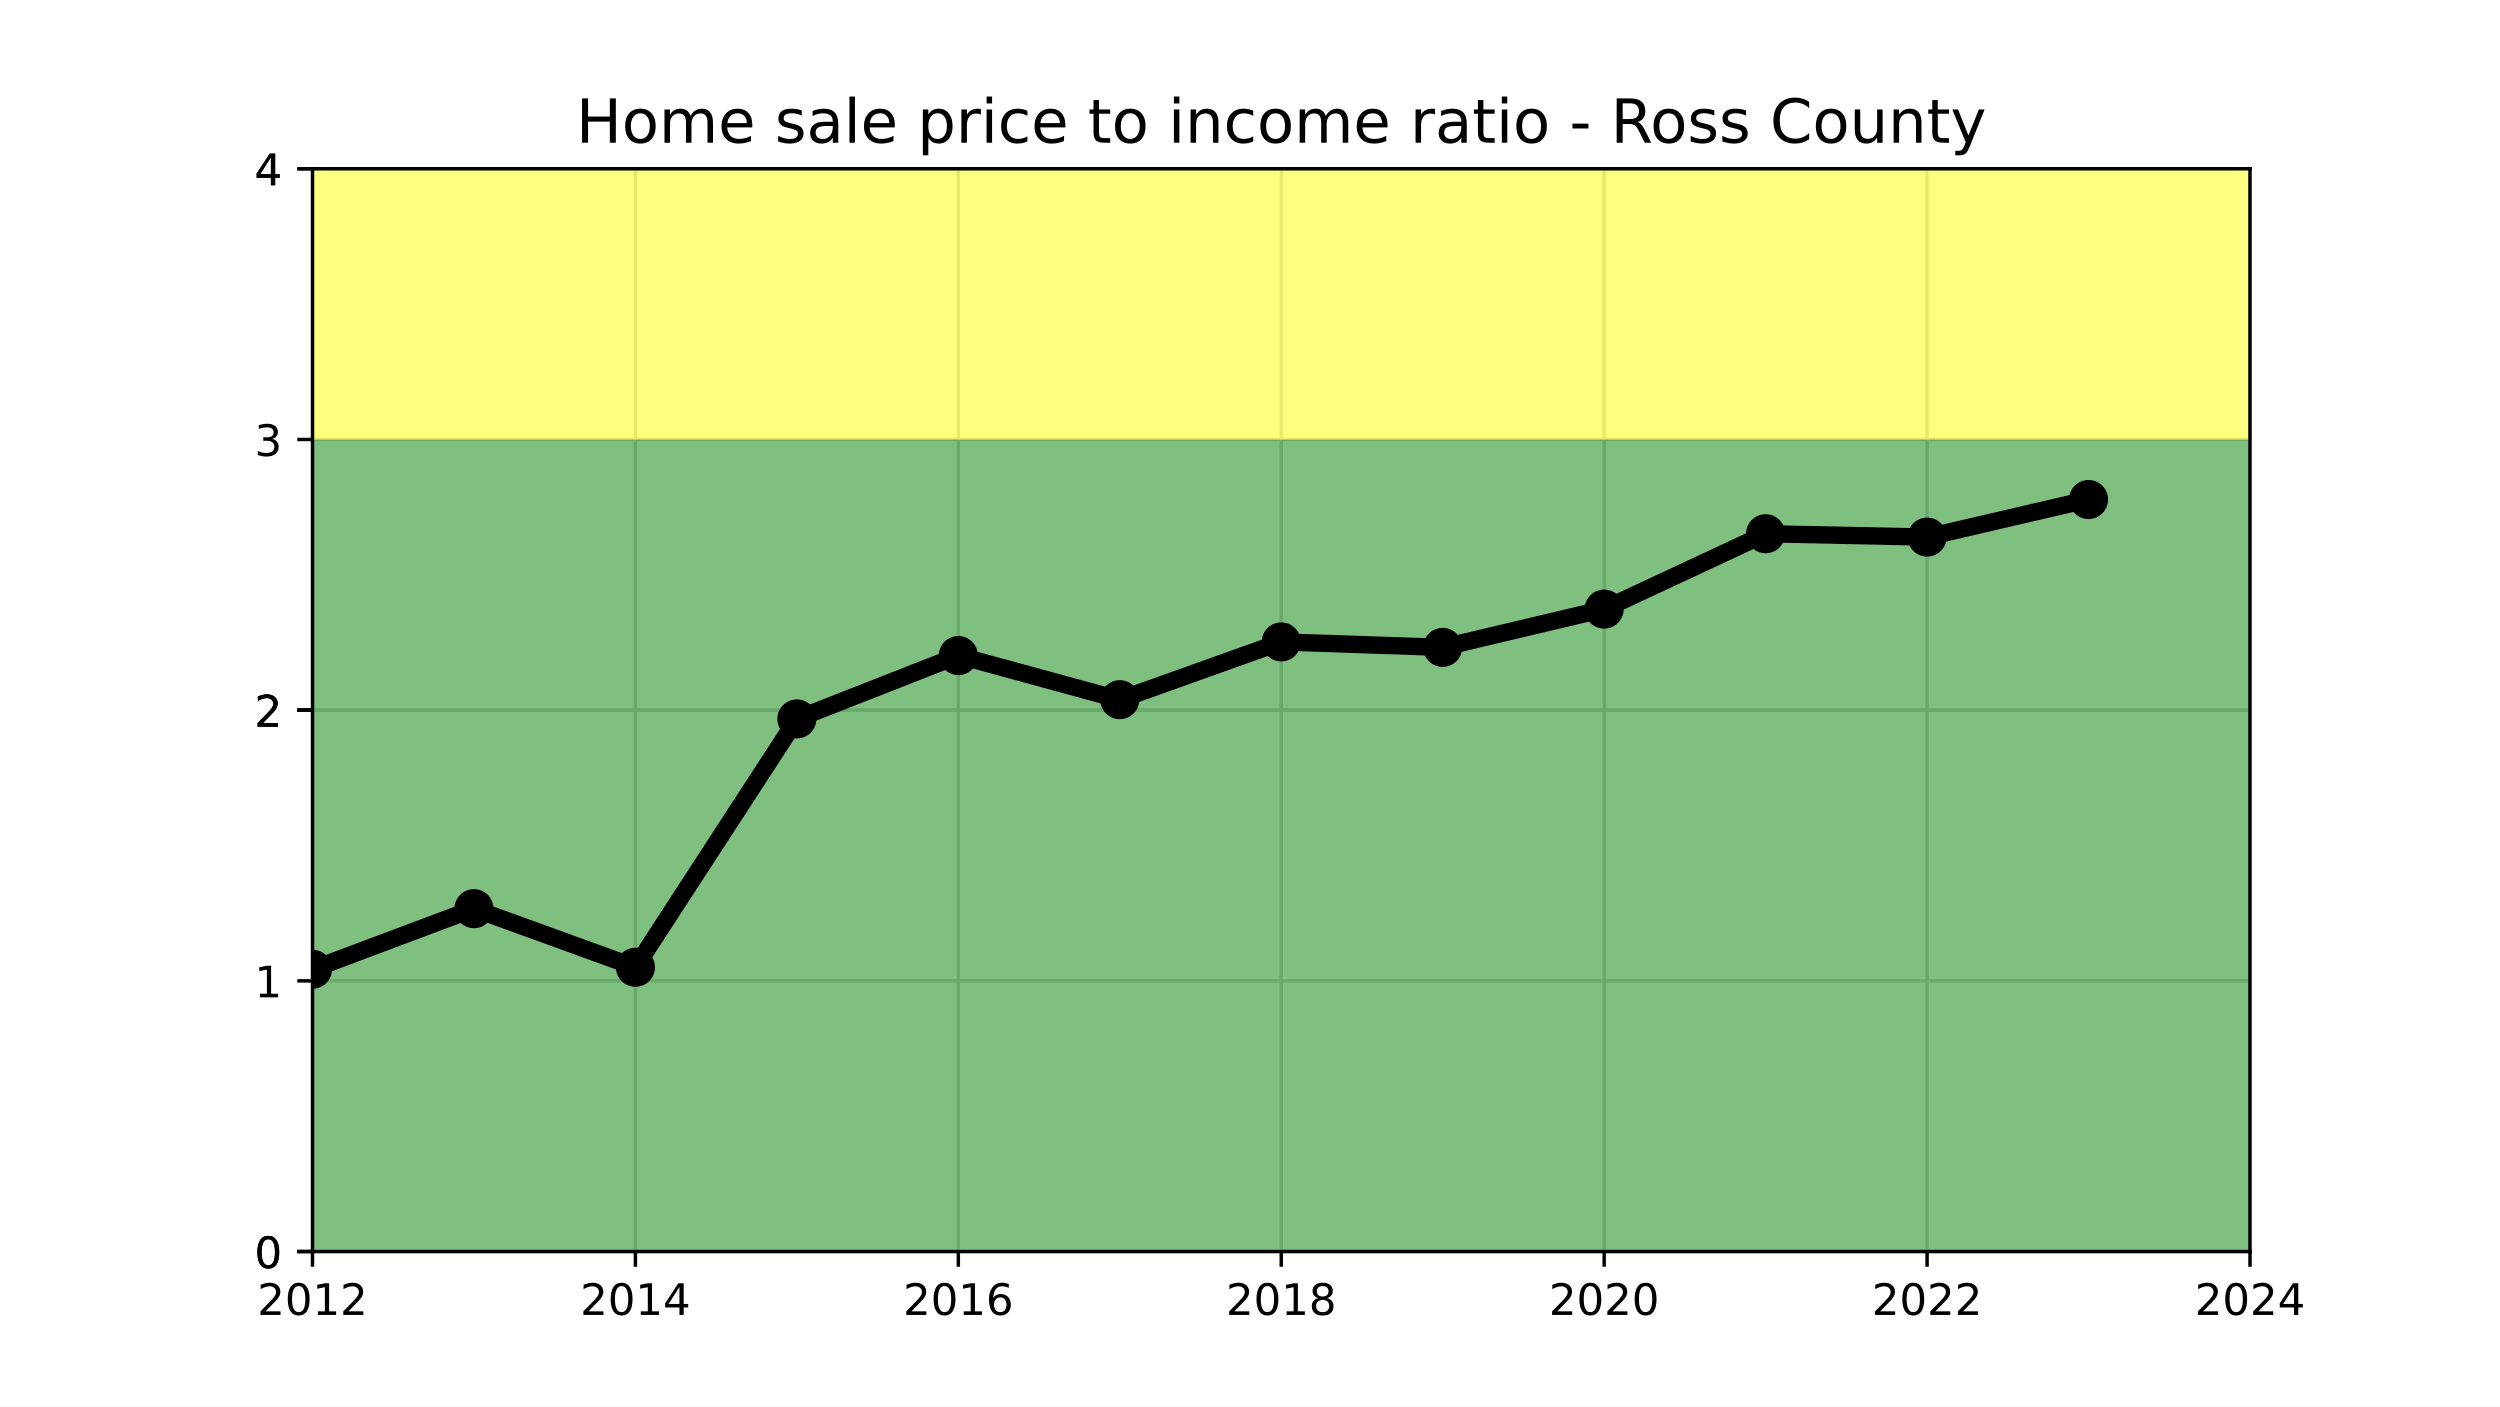
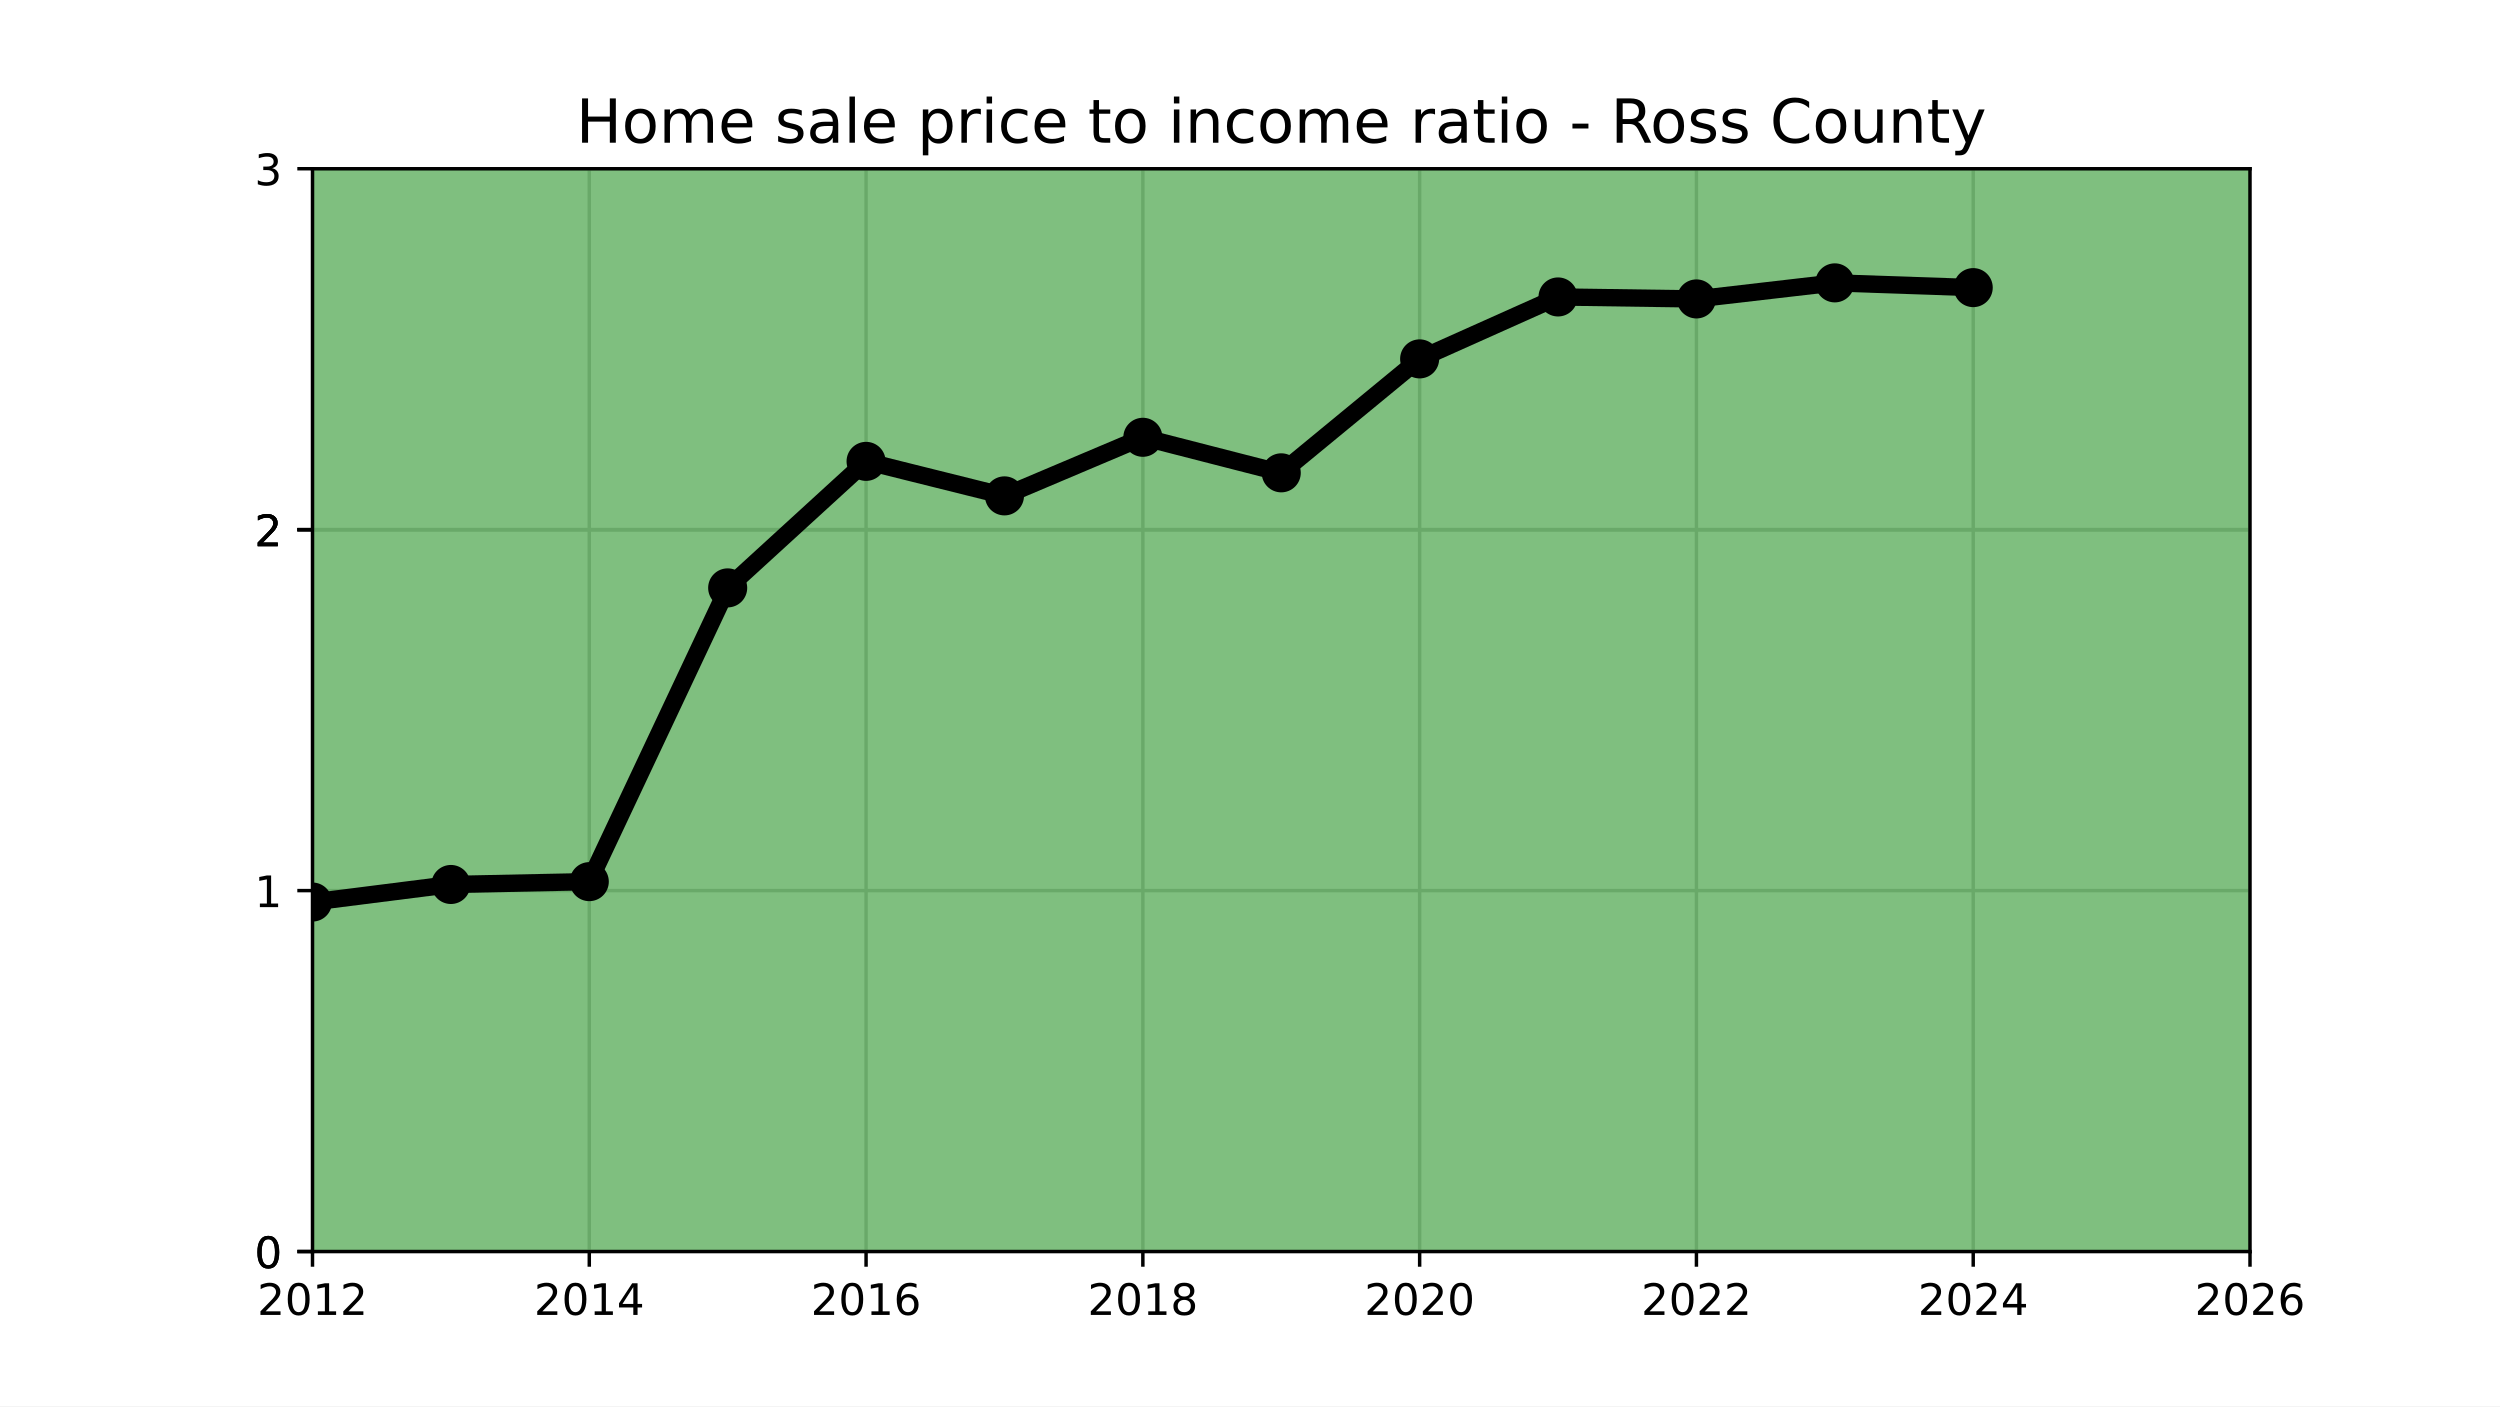
<svg xmlns="http://www.w3.org/2000/svg" xmlns:xlink="http://www.w3.org/1999/xlink" width="576pt" height="324pt" viewBox="0 0 576 324" version="1.1">
  <defs>
    <style type="text/css">*{stroke-linejoin: round; stroke-linecap: butt}</style>
  </defs>
  <g id="figure_1">
    <g id="patch_1">
      <path d="M 0 324  L 576 324  L 576 0  L 0 0  z " style="fill: #ffffff" />
    </g>
    <g id="axes_1">
      <g id="patch_2">
        <path d="M 72 288.36  L 518.4 288.36  L 518.4 38.88  L 72 38.88  z " style="fill: #ffffff" />
      </g>
      <g id="matplotlib.axis_1">
        <g id="xtick_1">
          <g id="line2d_1">
-             <path d="M 72 288.36  L 72 38.88  " clip-path="url(#pddca510795)" style="fill: none; stroke: #d3d3d3; stroke-width: 0.8; stroke-linecap: square" />
+             <path d="M 72 288.36  L 72 38.88  " clip-path="url(#pc114133c97)" style="fill: none; stroke: #d3d3d3; stroke-width: 0.8; stroke-linecap: square" />
          </g>
          <g id="line2d_2">
            <defs>
-               <path id="md5191b899a" d="M 0 0  L 0 3.5  " style="stroke: #000000; stroke-width: 0.8" />
+               <path id="ma638c84126" d="M 0 0  L 0 3.5  " style="stroke: #000000; stroke-width: 0.8" />
            </defs>
            <g>
-               <use xlink:href="#md5191b899a" x="72" y="288.36" style="stroke: #000000; stroke-width: 0.8" />
+               <use xlink:href="#ma638c84126" x="72" y="288.36" style="stroke: #000000; stroke-width: 0.8" />
            </g>
          </g>
          <g id="text_1">
            <g transform="translate(59.275 302.9584) scale(0.1 -0.1)">
              <defs>
                <path id="DejaVuSans-32" d="M 1228 531  L 3431 531  L 3431 0  L 469 0  L 469 531  Q 828 903 1448 1529  Q 2069 2156 2228 2338  Q 2531 2678 2651 2914  Q 2772 3150 2772 3378  Q 2772 3750 2511 3984  Q 2250 4219 1831 4219  Q 1534 4219 1204 4116  Q 875 4013 500 3803  L 500 4441  Q 881 4594 1212 4672  Q 1544 4750 1819 4750  Q 2544 4750 2975 4387  Q 3406 4025 3406 3419  Q 3406 3131 3298 2873  Q 3191 2616 2906 2266  Q 2828 2175 2409 1742  Q 1991 1309 1228 531  z " transform="scale(0.015625)" />
                <path id="DejaVuSans-30" d="M 2034 4250  Q 1547 4250 1301 3770  Q 1056 3291 1056 2328  Q 1056 1369 1301 889  Q 1547 409 2034 409  Q 2525 409 2770 889  Q 3016 1369 3016 2328  Q 3016 3291 2770 3770  Q 2525 4250 2034 4250  z M 2034 4750  Q 2819 4750 3233 4129  Q 3647 3509 3647 2328  Q 3647 1150 3233 529  Q 2819 -91 2034 -91  Q 1250 -91 836 529  Q 422 1150 422 2328  Q 422 3509 836 4129  Q 1250 4750 2034 4750  z " transform="scale(0.015625)" />
                <path id="DejaVuSans-31" d="M 794 531  L 1825 531  L 1825 4091  L 703 3866  L 703 4441  L 1819 4666  L 2450 4666  L 2450 531  L 3481 531  L 3481 0  L 794 0  L 794 531  z " transform="scale(0.015625)" />
              </defs>
              <use xlink:href="#DejaVuSans-32" />
-               <use xlink:href="#DejaVuSans-30" x="63.623" />
-               <use xlink:href="#DejaVuSans-31" x="127.246" />
-               <use xlink:href="#DejaVuSans-32" x="190.869" />
+               <use xlink:href="#DejaVuSans-30" transform="translate(63.62305 0)" />
+               <use xlink:href="#DejaVuSans-31" transform="translate(127.2461 0)" />
+               <use xlink:href="#DejaVuSans-32" transform="translate(190.8691 0)" />
            </g>
          </g>
        </g>
        <g id="xtick_2">
          <g id="line2d_3">
-             <path d="M 146.4 288.36  L 146.4 38.88  " clip-path="url(#pddca510795)" style="fill: none; stroke: #d3d3d3; stroke-width: 0.8; stroke-linecap: square" />
+             <path d="M 135.771 288.36  L 135.771 38.88  " clip-path="url(#pc114133c97)" style="fill: none; stroke: #d3d3d3; stroke-width: 0.8; stroke-linecap: square" />
          </g>
          <g id="line2d_4">
            <g>
-               <use xlink:href="#md5191b899a" x="146.4" y="288.36" style="stroke: #000000; stroke-width: 0.8" />
+               <use xlink:href="#ma638c84126" x="135.771" y="288.36" style="stroke: #000000; stroke-width: 0.8" />
            </g>
          </g>
          <g id="text_2">
-             <g transform="translate(133.675 302.9584) scale(0.1 -0.1)">
+             <g transform="translate(123.0464 302.9584) scale(0.1 -0.1)">
              <defs>
                <path id="DejaVuSans-34" d="M 2419 4116  L 825 1625  L 2419 1625  L 2419 4116  z M 2253 4666  L 3047 4666  L 3047 1625  L 3713 1625  L 3713 1100  L 3047 1100  L 3047 0  L 2419 0  L 2419 1100  L 313 1100  L 313 1709  L 2253 4666  z " transform="scale(0.015625)" />
              </defs>
              <use xlink:href="#DejaVuSans-32" />
-               <use xlink:href="#DejaVuSans-30" x="63.623" />
-               <use xlink:href="#DejaVuSans-31" x="127.246" />
-               <use xlink:href="#DejaVuSans-34" x="190.869" />
+               <use xlink:href="#DejaVuSans-30" transform="translate(63.62305 0)" />
+               <use xlink:href="#DejaVuSans-31" transform="translate(127.2461 0)" />
+               <use xlink:href="#DejaVuSans-34" transform="translate(190.8691 0)" />
            </g>
          </g>
        </g>
        <g id="xtick_3">
          <g id="line2d_5">
-             <path d="M 220.8 288.36  L 220.8 38.88  " clip-path="url(#pddca510795)" style="fill: none; stroke: #d3d3d3; stroke-width: 0.8; stroke-linecap: square" />
+             <path d="M 199.543 288.36  L 199.543 38.88  " clip-path="url(#pc114133c97)" style="fill: none; stroke: #d3d3d3; stroke-width: 0.8; stroke-linecap: square" />
          </g>
          <g id="line2d_6">
            <g>
-               <use xlink:href="#md5191b899a" x="220.8" y="288.36" style="stroke: #000000; stroke-width: 0.8" />
+               <use xlink:href="#ma638c84126" x="199.543" y="288.36" style="stroke: #000000; stroke-width: 0.8" />
            </g>
          </g>
          <g id="text_3">
-             <g transform="translate(208.075 302.9584) scale(0.1 -0.1)">
+             <g transform="translate(186.8179 302.9584) scale(0.1 -0.1)">
              <defs>
                <path id="DejaVuSans-36" d="M 2113 2584  Q 1688 2584 1439 2293  Q 1191 2003 1191 1497  Q 1191 994 1439 701  Q 1688 409 2113 409  Q 2538 409 2786 701  Q 3034 994 3034 1497  Q 3034 2003 2786 2293  Q 2538 2584 2113 2584  z M 3366 4563  L 3366 3988  Q 3128 4100 2886 4159  Q 2644 4219 2406 4219  Q 1781 4219 1451 3797  Q 1122 3375 1075 2522  Q 1259 2794 1537 2939  Q 1816 3084 2150 3084  Q 2853 3084 3261 2657  Q 3669 2231 3669 1497  Q 3669 778 3244 343  Q 2819 -91 2113 -91  Q 1303 -91 875 529  Q 447 1150 447 2328  Q 447 3434 972 4092  Q 1497 4750 2381 4750  Q 2619 4750 2861 4703  Q 3103 4656 3366 4563  z " transform="scale(0.015625)" />
              </defs>
              <use xlink:href="#DejaVuSans-32" />
-               <use xlink:href="#DejaVuSans-30" x="63.623" />
-               <use xlink:href="#DejaVuSans-31" x="127.246" />
-               <use xlink:href="#DejaVuSans-36" x="190.869" />
+               <use xlink:href="#DejaVuSans-30" transform="translate(63.62305 0)" />
+               <use xlink:href="#DejaVuSans-31" transform="translate(127.2461 0)" />
+               <use xlink:href="#DejaVuSans-36" transform="translate(190.8691 0)" />
            </g>
          </g>
        </g>
        <g id="xtick_4">
          <g id="line2d_7">
-             <path d="M 295.2 288.36  L 295.2 38.88  " clip-path="url(#pddca510795)" style="fill: none; stroke: #d3d3d3; stroke-width: 0.8; stroke-linecap: square" />
+             <path d="M 263.314 288.36  L 263.314 38.88  " clip-path="url(#pc114133c97)" style="fill: none; stroke: #d3d3d3; stroke-width: 0.8; stroke-linecap: square" />
          </g>
          <g id="line2d_8">
            <g>
-               <use xlink:href="#md5191b899a" x="295.2" y="288.36" style="stroke: #000000; stroke-width: 0.8" />
+               <use xlink:href="#ma638c84126" x="263.314" y="288.36" style="stroke: #000000; stroke-width: 0.8" />
            </g>
          </g>
          <g id="text_4">
-             <g transform="translate(282.475 302.9584) scale(0.1 -0.1)">
+             <g transform="translate(250.5893 302.9584) scale(0.1 -0.1)">
              <defs>
                <path id="DejaVuSans-38" d="M 2034 2216  Q 1584 2216 1326 1975  Q 1069 1734 1069 1313  Q 1069 891 1326 650  Q 1584 409 2034 409  Q 2484 409 2743 651  Q 3003 894 3003 1313  Q 3003 1734 2745 1975  Q 2488 2216 2034 2216  z M 1403 2484  Q 997 2584 770 2862  Q 544 3141 544 3541  Q 544 4100 942 4425  Q 1341 4750 2034 4750  Q 2731 4750 3128 4425  Q 3525 4100 3525 3541  Q 3525 3141 3298 2862  Q 3072 2584 2669 2484  Q 3125 2378 3379 2068  Q 3634 1759 3634 1313  Q 3634 634 3220 271  Q 2806 -91 2034 -91  Q 1263 -91 848 271  Q 434 634 434 1313  Q 434 1759 690 2068  Q 947 2378 1403 2484  z M 1172 3481  Q 1172 3119 1398 2916  Q 1625 2713 2034 2713  Q 2441 2713 2670 2916  Q 2900 3119 2900 3481  Q 2900 3844 2670 4047  Q 2441 4250 2034 4250  Q 1625 4250 1398 4047  Q 1172 3844 1172 3481  z " transform="scale(0.015625)" />
              </defs>
              <use xlink:href="#DejaVuSans-32" />
-               <use xlink:href="#DejaVuSans-30" x="63.623" />
-               <use xlink:href="#DejaVuSans-31" x="127.246" />
-               <use xlink:href="#DejaVuSans-38" x="190.869" />
+               <use xlink:href="#DejaVuSans-30" transform="translate(63.62305 0)" />
+               <use xlink:href="#DejaVuSans-31" transform="translate(127.2461 0)" />
+               <use xlink:href="#DejaVuSans-38" transform="translate(190.8691 0)" />
            </g>
          </g>
        </g>
        <g id="xtick_5">
          <g id="line2d_9">
-             <path d="M 369.6 288.36  L 369.6 38.88  " clip-path="url(#pddca510795)" style="fill: none; stroke: #d3d3d3; stroke-width: 0.8; stroke-linecap: square" />
+             <path d="M 327.086 288.36  L 327.086 38.88  " clip-path="url(#pc114133c97)" style="fill: none; stroke: #d3d3d3; stroke-width: 0.8; stroke-linecap: square" />
          </g>
          <g id="line2d_10">
            <g>
-               <use xlink:href="#md5191b899a" x="369.6" y="288.36" style="stroke: #000000; stroke-width: 0.8" />
+               <use xlink:href="#ma638c84126" x="327.086" y="288.36" style="stroke: #000000; stroke-width: 0.8" />
            </g>
          </g>
          <g id="text_5">
-             <g transform="translate(356.875 302.9584) scale(0.1 -0.1)">
-               <use xlink:href="#DejaVuSans-32" />
-               <use xlink:href="#DejaVuSans-30" x="63.623" />
-               <use xlink:href="#DejaVuSans-32" x="127.246" />
-               <use xlink:href="#DejaVuSans-30" x="190.869" />
+             <g transform="translate(314.3607 302.9584) scale(0.1 -0.1)">
+               <use xlink:href="#DejaVuSans-32" />
+               <use xlink:href="#DejaVuSans-30" transform="translate(63.62305 0)" />
+               <use xlink:href="#DejaVuSans-32" transform="translate(127.2461 0)" />
+               <use xlink:href="#DejaVuSans-30" transform="translate(190.8691 0)" />
            </g>
          </g>
        </g>
        <g id="xtick_6">
          <g id="line2d_11">
-             <path d="M 444 288.36  L 444 38.88  " clip-path="url(#pddca510795)" style="fill: none; stroke: #d3d3d3; stroke-width: 0.8; stroke-linecap: square" />
+             <path d="M 390.857 288.36  L 390.857 38.88  " clip-path="url(#pc114133c97)" style="fill: none; stroke: #d3d3d3; stroke-width: 0.8; stroke-linecap: square" />
          </g>
          <g id="line2d_12">
            <g>
-               <use xlink:href="#md5191b899a" x="444" y="288.36" style="stroke: #000000; stroke-width: 0.8" />
+               <use xlink:href="#ma638c84126" x="390.857" y="288.36" style="stroke: #000000; stroke-width: 0.8" />
            </g>
          </g>
          <g id="text_6">
-             <g transform="translate(431.275 302.9584) scale(0.1 -0.1)">
-               <use xlink:href="#DejaVuSans-32" />
-               <use xlink:href="#DejaVuSans-30" x="63.623" />
-               <use xlink:href="#DejaVuSans-32" x="127.246" />
-               <use xlink:href="#DejaVuSans-32" x="190.869" />
+             <g transform="translate(378.1321 302.9584) scale(0.1 -0.1)">
+               <use xlink:href="#DejaVuSans-32" />
+               <use xlink:href="#DejaVuSans-30" transform="translate(63.62305 0)" />
+               <use xlink:href="#DejaVuSans-32" transform="translate(127.2461 0)" />
+               <use xlink:href="#DejaVuSans-32" transform="translate(190.8691 0)" />
            </g>
          </g>
        </g>
        <g id="xtick_7">
          <g id="line2d_13">
-             <path d="M 518.4 288.36  L 518.4 38.88  " clip-path="url(#pddca510795)" style="fill: none; stroke: #d3d3d3; stroke-width: 0.8; stroke-linecap: square" />
+             <path d="M 454.629 288.36  L 454.629 38.88  " clip-path="url(#pc114133c97)" style="fill: none; stroke: #d3d3d3; stroke-width: 0.8; stroke-linecap: square" />
          </g>
          <g id="line2d_14">
            <g>
-               <use xlink:href="#md5191b899a" x="518.4" y="288.36" style="stroke: #000000; stroke-width: 0.8" />
+               <use xlink:href="#ma638c84126" x="454.629" y="288.36" style="stroke: #000000; stroke-width: 0.8" />
            </g>
          </g>
          <g id="text_7">
+             <g transform="translate(441.9036 302.9584) scale(0.1 -0.1)">
+               <use xlink:href="#DejaVuSans-32" />
+               <use xlink:href="#DejaVuSans-30" transform="translate(63.62305 0)" />
+               <use xlink:href="#DejaVuSans-32" transform="translate(127.2461 0)" />
+               <use xlink:href="#DejaVuSans-34" transform="translate(190.8691 0)" />
+             </g>
+           </g>
+         </g>
+         <g id="xtick_8">
+           <g id="line2d_15">
+             <path d="M 518.4 288.36  L 518.4 38.88  " clip-path="url(#pc114133c97)" style="fill: none; stroke: #d3d3d3; stroke-width: 0.8; stroke-linecap: square" />
+           </g>
+           <g id="line2d_16">
+             <g>
+               <use xlink:href="#ma638c84126" x="518.4" y="288.36" style="stroke: #000000; stroke-width: 0.8" />
+             </g>
+           </g>
+           <g id="text_8">
            <g transform="translate(505.675 302.9584) scale(0.1 -0.1)">
              <use xlink:href="#DejaVuSans-32" />
-               <use xlink:href="#DejaVuSans-30" x="63.623" />
-               <use xlink:href="#DejaVuSans-32" x="127.246" />
-               <use xlink:href="#DejaVuSans-34" x="190.869" />
+               <use xlink:href="#DejaVuSans-30" transform="translate(63.62305 0)" />
+               <use xlink:href="#DejaVuSans-32" transform="translate(127.2461 0)" />
+               <use xlink:href="#DejaVuSans-36" transform="translate(190.8691 0)" />
            </g>
          </g>
        </g>
      </g>
      <g id="matplotlib.axis_2">
        <g id="ytick_1">
-           <g id="line2d_15">
-             <path d="M 72 288.36  L 518.4 288.36  " clip-path="url(#pddca510795)" style="fill: none; stroke: #d3d3d3; stroke-width: 0.8; stroke-linecap: square" />
-           </g>
-           <g id="line2d_16">
+           <g id="line2d_17">
+             <path d="M 72 288.36  L 518.4 288.36  " clip-path="url(#pc114133c97)" style="fill: none; stroke: #d3d3d3; stroke-width: 0.8; stroke-linecap: square" />
+           </g>
+           <g id="line2d_18">
            <defs>
-               <path id="mcb77a87ce0" d="M 0 0  L -3.5 0  " style="stroke: #000000; stroke-width: 0.8" />
+               <path id="m210dcaed31" d="M 0 0  L -3.5 0  " style="stroke: #000000; stroke-width: 0.8" />
            </defs>
            <g>
-               <use xlink:href="#mcb77a87ce0" x="72" y="288.36" style="stroke: #000000; stroke-width: 0.8" />
-             </g>
-           </g>
-           <g id="text_8">
-             <g transform="translate(58.6375 292.1592) scale(0.1 -0.1)">
-               <use xlink:href="#DejaVuSans-30" />
-             </g>
-           </g>
-         </g>
-         <g id="ytick_2">
-           <g id="line2d_17">
-             <path d="M 72 288.36  L 518.4 288.36  " clip-path="url(#pddca510795)" style="fill: none; stroke: #d3d3d3; stroke-width: 0.8; stroke-linecap: square" />
-           </g>
-           <g id="line2d_18">
-             <g>
-               <use xlink:href="#mcb77a87ce0" x="72" y="288.36" style="stroke: #000000; stroke-width: 0.8" />
+               <use xlink:href="#m210dcaed31" x="72" y="288.36" style="stroke: #000000; stroke-width: 0.8" />
            </g>
          </g>
          <g id="text_9">
            <g transform="translate(58.6375 292.1592) scale(0.1 -0.1)">
              <use xlink:href="#DejaVuSans-30" />
            </g>
          </g>
        </g>
+         <g id="ytick_2">
+           <g id="line2d_19">
+             <path d="M 72 288.36  L 518.4 288.36  " clip-path="url(#pc114133c97)" style="fill: none; stroke: #d3d3d3; stroke-width: 0.8; stroke-linecap: square" />
+           </g>
+           <g id="line2d_20">
+             <g>
+               <use xlink:href="#m210dcaed31" x="72" y="288.36" style="stroke: #000000; stroke-width: 0.8" />
+             </g>
+           </g>
+           <g id="text_10">
+             <g transform="translate(58.6375 292.1592) scale(0.1 -0.1)">
+               <use xlink:href="#DejaVuSans-30" />
+             </g>
+           </g>
+         </g>
        <g id="ytick_3">
-           <g id="line2d_19">
-             <path d="M 72 225.99  L 518.4 225.99  " clip-path="url(#pddca510795)" style="fill: none; stroke: #d3d3d3; stroke-width: 0.8; stroke-linecap: square" />
-           </g>
-           <g id="line2d_20">
-             <g>
-               <use xlink:href="#mcb77a87ce0" x="72" y="225.99" style="stroke: #000000; stroke-width: 0.8" />
-             </g>
-           </g>
-           <g id="text_10">
-             <g transform="translate(58.6375 229.7892) scale(0.1 -0.1)">
+           <g id="line2d_21">
+             <path d="M 72 205.2  L 518.4 205.2  " clip-path="url(#pc114133c97)" style="fill: none; stroke: #d3d3d3; stroke-width: 0.8; stroke-linecap: square" />
+           </g>
+           <g id="line2d_22">
+             <g>
+               <use xlink:href="#m210dcaed31" x="72" y="205.2" style="stroke: #000000; stroke-width: 0.8" />
+             </g>
+           </g>
+           <g id="text_11">
+             <g transform="translate(58.6375 208.9992) scale(0.1 -0.1)">
              <use xlink:href="#DejaVuSans-31" />
            </g>
          </g>
        </g>
        <g id="ytick_4">
-           <g id="line2d_21">
-             <path d="M 72 163.62  L 518.4 163.62  " clip-path="url(#pddca510795)" style="fill: none; stroke: #d3d3d3; stroke-width: 0.8; stroke-linecap: square" />
-           </g>
-           <g id="line2d_22">
-             <g>
-               <use xlink:href="#mcb77a87ce0" x="72" y="163.62" style="stroke: #000000; stroke-width: 0.8" />
-             </g>
-           </g>
-           <g id="text_11">
-             <g transform="translate(58.6375 167.4192) scale(0.1 -0.1)">
+           <g id="line2d_23">
+             <path d="M 72 122.04  L 518.4 122.04  " clip-path="url(#pc114133c97)" style="fill: none; stroke: #d3d3d3; stroke-width: 0.8; stroke-linecap: square" />
+           </g>
+           <g id="line2d_24">
+             <g>
+               <use xlink:href="#m210dcaed31" x="72" y="122.04" style="stroke: #000000; stroke-width: 0.8" />
+             </g>
+           </g>
+           <g id="text_12">
+             <g transform="translate(58.6375 125.8392) scale(0.1 -0.1)">
              <use xlink:href="#DejaVuSans-32" />
            </g>
          </g>
        </g>
        <g id="ytick_5">
-           <g id="line2d_23">
-             <path d="M 72 163.62  L 518.4 163.62  " clip-path="url(#pddca510795)" style="fill: none; stroke: #d3d3d3; stroke-width: 0.8; stroke-linecap: square" />
-           </g>
-           <g id="line2d_24">
-             <g>
-               <use xlink:href="#mcb77a87ce0" x="72" y="163.62" style="stroke: #000000; stroke-width: 0.8" />
-             </g>
-           </g>
-           <g id="text_12">
-             <g transform="translate(58.6375 167.4192) scale(0.1 -0.1)">
+           <g id="line2d_25">
+             <path d="M 72 122.04  L 518.4 122.04  " clip-path="url(#pc114133c97)" style="fill: none; stroke: #d3d3d3; stroke-width: 0.8; stroke-linecap: square" />
+           </g>
+           <g id="line2d_26">
+             <g>
+               <use xlink:href="#m210dcaed31" x="72" y="122.04" style="stroke: #000000; stroke-width: 0.8" />
+             </g>
+           </g>
+           <g id="text_13">
+             <g transform="translate(58.6375 125.8392) scale(0.1 -0.1)">
              <use xlink:href="#DejaVuSans-32" />
            </g>
          </g>
        </g>
        <g id="ytick_6">
-           <g id="line2d_25">
-             <path d="M 72 163.62  L 518.4 163.62  " clip-path="url(#pddca510795)" style="fill: none; stroke: #d3d3d3; stroke-width: 0.8; stroke-linecap: square" />
-           </g>
-           <g id="line2d_26">
-             <g>
-               <use xlink:href="#mcb77a87ce0" x="72" y="163.62" style="stroke: #000000; stroke-width: 0.8" />
-             </g>
-           </g>
-           <g id="text_13">
-             <g transform="translate(58.6375 167.4192) scale(0.1 -0.1)">
+           <g id="line2d_27">
+             <path d="M 72 122.04  L 518.4 122.04  " clip-path="url(#pc114133c97)" style="fill: none; stroke: #d3d3d3; stroke-width: 0.8; stroke-linecap: square" />
+           </g>
+           <g id="line2d_28">
+             <g>
+               <use xlink:href="#m210dcaed31" x="72" y="122.04" style="stroke: #000000; stroke-width: 0.8" />
+             </g>
+           </g>
+           <g id="text_14">
+             <g transform="translate(58.6375 125.8392) scale(0.1 -0.1)">
              <use xlink:href="#DejaVuSans-32" />
            </g>
          </g>
        </g>
        <g id="ytick_7">
-           <g id="line2d_27">
-             <path d="M 72 101.25  L 518.4 101.25  " clip-path="url(#pddca510795)" style="fill: none; stroke: #d3d3d3; stroke-width: 0.8; stroke-linecap: square" />
-           </g>
-           <g id="line2d_28">
-             <g>
-               <use xlink:href="#mcb77a87ce0" x="72" y="101.25" style="stroke: #000000; stroke-width: 0.8" />
-             </g>
-           </g>
-           <g id="text_14">
-             <g transform="translate(58.6375 105.0492) scale(0.1 -0.1)">
+           <g id="line2d_29">
+             <path d="M 72 38.88  L 518.4 38.88  " clip-path="url(#pc114133c97)" style="fill: none; stroke: #d3d3d3; stroke-width: 0.8; stroke-linecap: square" />
+           </g>
+           <g id="line2d_30">
+             <g>
+               <use xlink:href="#m210dcaed31" x="72" y="38.88" style="stroke: #000000; stroke-width: 0.8" />
+             </g>
+           </g>
+           <g id="text_15">
+             <g transform="translate(58.6375 42.67922) scale(0.1 -0.1)">
              <defs>
                <path id="DejaVuSans-33" d="M 2597 2516  Q 3050 2419 3304 2112  Q 3559 1806 3559 1356  Q 3559 666 3084 287  Q 2609 -91 1734 -91  Q 1441 -91 1130 -33  Q 819 25 488 141  L 488 750  Q 750 597 1062 519  Q 1375 441 1716 441  Q 2309 441 2620 675  Q 2931 909 2931 1356  Q 2931 1769 2642 2001  Q 2353 2234 1838 2234  L 1294 2234  L 1294 2753  L 1863 2753  Q 2328 2753 2575 2939  Q 2822 3125 2822 3475  Q 2822 3834 2567 4026  Q 2313 4219 1838 4219  Q 1578 4219 1281 4162  Q 984 4106 628 3988  L 628 4550  Q 988 4650 1302 4700  Q 1616 4750 1894 4750  Q 2613 4750 3031 4423  Q 3450 4097 3450 3541  Q 3450 3153 3228 2886  Q 3006 2619 2597 2516  z " transform="scale(0.015625)" />
              </defs>
              <use xlink:href="#DejaVuSans-33" />
            </g>
          </g>
        </g>
-         <g id="ytick_8">
-           <g id="line2d_29">
-             <path d="M 72 38.88  L 518.4 38.88  " clip-path="url(#pddca510795)" style="fill: none; stroke: #d3d3d3; stroke-width: 0.8; stroke-linecap: square" />
-           </g>
-           <g id="line2d_30">
-             <g>
-               <use xlink:href="#mcb77a87ce0" x="72" y="38.88" style="stroke: #000000; stroke-width: 0.8" />
-             </g>
-           </g>
-           <g id="text_15">
-             <g transform="translate(58.6375 42.67922) scale(0.1 -0.1)">
-               <use xlink:href="#DejaVuSans-34" />
-             </g>
-           </g>
-         </g>
-         <g id="ytick_9">
-           <g id="line2d_31">
-             <path d="M 72 38.88  L 518.4 38.88  " clip-path="url(#pddca510795)" style="fill: none; stroke: #d3d3d3; stroke-width: 0.8; stroke-linecap: square" />
-           </g>
-           <g id="line2d_32">
-             <g>
-               <use xlink:href="#mcb77a87ce0" x="72" y="38.88" style="stroke: #000000; stroke-width: 0.8" />
-             </g>
-           </g>
-           <g id="text_16">
-             <g transform="translate(58.6375 42.67922) scale(0.1 -0.1)">
-               <use xlink:href="#DejaVuSans-34" />
-             </g>
-           </g>
-         </g>
-       </g>
-       <g id="PolyCollection_1">
-         <path d="M 72 101.25  L 72 288.36  L 109.2 288.36  L 146.4 288.36  L 183.6 288.36  L 220.8 288.36  L 258 288.36  L 295.2 288.36  L 332.4 288.36  L 369.6 288.36  L 406.8 288.36  L 444 288.36  L 481.2 288.36  L 518.4 288.36  L 518.4 101.25  L 518.4 101.25  L 481.2 101.25  L 444 101.25  L 406.8 101.25  L 369.6 101.25  L 332.4 101.25  L 295.2 101.25  L 258 101.25  L 220.8 101.25  L 183.6 101.25  L 146.4 101.25  L 109.2 101.25  L 72 101.25  z " clip-path="url(#pddca510795)" style="fill: #008000; fill-opacity: 0.5" />
-       </g>
-       <g id="PolyCollection_2">
-         <path d="M 72 38.88  L 72 101.25  L 109.2 101.25  L 146.4 101.25  L 183.6 101.25  L 220.8 101.25  L 258 101.25  L 295.2 101.25  L 332.4 101.25  L 369.6 101.25  L 406.8 101.25  L 444 101.25  L 481.2 101.25  L 518.4 101.25  L 518.4 38.88  L 518.4 38.88  L 481.2 38.88  L 444 38.88  L 406.8 38.88  L 369.6 38.88  L 332.4 38.88  L 295.2 38.88  L 258 38.88  L 220.8 38.88  L 183.6 38.88  L 146.4 38.88  L 109.2 38.88  L 72 38.88  z " clip-path="url(#pddca510795)" style="fill: #ffff00; fill-opacity: 0.5" />
-       </g>
-       <g id="line2d_33">
-         <path d="M 72 223.317  L 109.2 209.358  L 146.4 222.86  L 183.6 165.639  L 220.8 151.039  L 258 161.202  L 295.2 147.898  L 332.4 149.156  L 369.6 140.336  L 406.8 122.97  L 444 123.745  L 481.2 115.088  " clip-path="url(#pddca510795)" style="fill: none; stroke: #000000; stroke-width: 4; stroke-linecap: square" />
+       </g>
+       <g id="FillBetweenPolyCollection_1">
+         <path d="M 72 38.88  L 72 288.36  L 103.886 288.36  L 135.771 288.36  L 167.657 288.36  L 199.543 288.36  L 231.429 288.36  L 263.314 288.36  L 295.2 288.36  L 327.086 288.36  L 358.971 288.36  L 390.857 288.36  L 422.743 288.36  L 454.629 288.36  L 486.514 288.36  L 518.4 288.36  L 518.4 38.88  L 518.4 38.88  L 486.514 38.88  L 454.629 38.88  L 422.743 38.88  L 390.857 38.88  L 358.971 38.88  L 327.086 38.88  L 295.2 38.88  L 263.314 38.88  L 231.429 38.88  L 199.543 38.88  L 167.657 38.88  L 135.771 38.88  L 103.886 38.88  L 72 38.88  z " clip-path="url(#pc114133c97)" style="fill: #008000; fill-opacity: 0.5" />
+       </g>
+       <g id="line2d_31">
+         <path d="M 72 207.831  L 103.886 203.784  L 135.771 203.13  L 167.657 135.45  L 199.543 106.3  L 231.429 114.251  L 263.314 100.753  L 295.2 108.941  L 327.086 82.688  L 358.971 68.418  L 390.857 68.874  L 422.743 65.174  L 454.629 66.267  " clip-path="url(#pc114133c97)" style="fill: none; stroke: #000000; stroke-width: 4; stroke-linecap: square" />
        <defs>
-           <path id="ma76706ffbc" d="M 0 4  C 1.061 4 2.078 3.579 2.828 2.828  C 3.579 2.078 4 1.061 4 0  C 4 -1.061 3.579 -2.078 2.828 -2.828  C 2.078 -3.579 1.061 -4 0 -4  C -1.061 -4 -2.078 -3.579 -2.828 -2.828  C -3.579 -2.078 -4 -1.061 -4 0  C -4 1.061 -3.579 2.078 -2.828 2.828  C -2.078 3.579 -1.061 4 0 4  z " style="stroke: #000000" />
+           <path id="m8d8cf818f7" d="M 0 4  C 1.061 4 2.078 3.579 2.828 2.828  C 3.579 2.078 4 1.061 4 0  C 4 -1.061 3.579 -2.078 2.828 -2.828  C 2.078 -3.579 1.061 -4 0 -4  C -1.061 -4 -2.078 -3.579 -2.828 -2.828  C -3.579 -2.078 -4 -1.061 -4 0  C -4 1.061 -3.579 2.078 -2.828 2.828  C -2.078 3.579 -1.061 4 0 4  z " style="stroke: #000000" />
        </defs>
-         <g clip-path="url(#pddca510795)">
-           <use xlink:href="#ma76706ffbc" x="72" y="223.317" style="stroke: #000000" />
-           <use xlink:href="#ma76706ffbc" x="109.2" y="209.358" style="stroke: #000000" />
-           <use xlink:href="#ma76706ffbc" x="146.4" y="222.86" style="stroke: #000000" />
-           <use xlink:href="#ma76706ffbc" x="183.6" y="165.639" style="stroke: #000000" />
-           <use xlink:href="#ma76706ffbc" x="220.8" y="151.039" style="stroke: #000000" />
-           <use xlink:href="#ma76706ffbc" x="258" y="161.202" style="stroke: #000000" />
-           <use xlink:href="#ma76706ffbc" x="295.2" y="147.898" style="stroke: #000000" />
-           <use xlink:href="#ma76706ffbc" x="332.4" y="149.156" style="stroke: #000000" />
-           <use xlink:href="#ma76706ffbc" x="369.6" y="140.336" style="stroke: #000000" />
-           <use xlink:href="#ma76706ffbc" x="406.8" y="122.97" style="stroke: #000000" />
-           <use xlink:href="#ma76706ffbc" x="444" y="123.745" style="stroke: #000000" />
-           <use xlink:href="#ma76706ffbc" x="481.2" y="115.088" style="stroke: #000000" />
+         <g clip-path="url(#pc114133c97)">
+           <use xlink:href="#m8d8cf818f7" x="72" y="207.831" style="stroke: #000000" />
+           <use xlink:href="#m8d8cf818f7" x="103.886" y="203.784" style="stroke: #000000" />
+           <use xlink:href="#m8d8cf818f7" x="135.771" y="203.13" style="stroke: #000000" />
+           <use xlink:href="#m8d8cf818f7" x="167.657" y="135.45" style="stroke: #000000" />
+           <use xlink:href="#m8d8cf818f7" x="199.543" y="106.3" style="stroke: #000000" />
+           <use xlink:href="#m8d8cf818f7" x="231.429" y="114.251" style="stroke: #000000" />
+           <use xlink:href="#m8d8cf818f7" x="263.314" y="100.753" style="stroke: #000000" />
+           <use xlink:href="#m8d8cf818f7" x="295.2" y="108.941" style="stroke: #000000" />
+           <use xlink:href="#m8d8cf818f7" x="327.086" y="82.688" style="stroke: #000000" />
+           <use xlink:href="#m8d8cf818f7" x="358.971" y="68.418" style="stroke: #000000" />
+           <use xlink:href="#m8d8cf818f7" x="390.857" y="68.874" style="stroke: #000000" />
+           <use xlink:href="#m8d8cf818f7" x="422.743" y="65.174" style="stroke: #000000" />
+           <use xlink:href="#m8d8cf818f7" x="454.629" y="66.267" style="stroke: #000000" />
        </g>
      </g>
      <g id="patch_3">
        <path d="M 72 288.36  L 72 38.88  " style="fill: none; stroke: #000000; stroke-width: 0.8; stroke-linejoin: miter; stroke-linecap: square" />
      </g>
      <g id="patch_4">
        <path d="M 518.4 288.36  L 518.4 38.88  " style="fill: none; stroke: #000000; stroke-width: 0.8; stroke-linejoin: miter; stroke-linecap: square" />
      </g>
      <g id="patch_5">
        <path d="M 72 288.36  L 518.4 288.36  " style="fill: none; stroke: #000000; stroke-width: 0.8; stroke-linejoin: miter; stroke-linecap: square" />
      </g>
      <g id="patch_6">
        <path d="M 72 38.88  L 518.4 38.88  " style="fill: none; stroke: #000000; stroke-width: 0.8; stroke-linejoin: miter; stroke-linecap: square" />
      </g>
-       <g id="text_17">
+       <g id="text_16">
        <g transform="translate(132.7322 32.88) scale(0.14 -0.14)">
          <defs>
            <path id="DejaVuSans-48" d="M 628 4666  L 1259 4666  L 1259 2753  L 3553 2753  L 3553 4666  L 4184 4666  L 4184 0  L 3553 0  L 3553 2222  L 1259 2222  L 1259 0  L 628 0  L 628 4666  z " transform="scale(0.015625)" />
            <path id="DejaVuSans-6f" d="M 1959 3097  Q 1497 3097 1228 2736  Q 959 2375 959 1747  Q 959 1119 1226 758  Q 1494 397 1959 397  Q 2419 397 2687 759  Q 2956 1122 2956 1747  Q 2956 2369 2687 2733  Q 2419 3097 1959 3097  z M 1959 3584  Q 2709 3584 3137 3096  Q 3566 2609 3566 1747  Q 3566 888 3137 398  Q 2709 -91 1959 -91  Q 1206 -91 779 398  Q 353 888 353 1747  Q 353 2609 779 3096  Q 1206 3584 1959 3584  z " transform="scale(0.015625)" />
            <path id="DejaVuSans-6d" d="M 3328 2828  Q 3544 3216 3844 3400  Q 4144 3584 4550 3584  Q 5097 3584 5394 3201  Q 5691 2819 5691 2113  L 5691 0  L 5113 0  L 5113 2094  Q 5113 2597 4934 2840  Q 4756 3084 4391 3084  Q 3944 3084 3684 2787  Q 3425 2491 3425 1978  L 3425 0  L 2847 0  L 2847 2094  Q 2847 2600 2669 2842  Q 2491 3084 2119 3084  Q 1678 3084 1418 2786  Q 1159 2488 1159 1978  L 1159 0  L 581 0  L 581 3500  L 1159 3500  L 1159 2956  Q 1356 3278 1631 3431  Q 1906 3584 2284 3584  Q 2666 3584 2933 3390  Q 3200 3197 3328 2828  z " transform="scale(0.015625)" />
            <path id="DejaVuSans-65" d="M 3597 1894  L 3597 1613  L 953 1613  Q 991 1019 1311 708  Q 1631 397 2203 397  Q 2534 397 2845 478  Q 3156 559 3463 722  L 3463 178  Q 3153 47 2828 -22  Q 2503 -91 2169 -91  Q 1331 -91 842 396  Q 353 884 353 1716  Q 353 2575 817 3079  Q 1281 3584 2069 3584  Q 2775 3584 3186 3129  Q 3597 2675 3597 1894  z M 3022 2063  Q 3016 2534 2758 2815  Q 2500 3097 2075 3097  Q 1594 3097 1305 2825  Q 1016 2553 972 2059  L 3022 2063  z " transform="scale(0.015625)" />
            <path id="DejaVuSans-20" transform="scale(0.015625)" />
            <path id="DejaVuSans-73" d="M 2834 3397  L 2834 2853  Q 2591 2978 2328 3040  Q 2066 3103 1784 3103  Q 1356 3103 1142 2972  Q 928 2841 928 2578  Q 928 2378 1081 2264  Q 1234 2150 1697 2047  L 1894 2003  Q 2506 1872 2764 1633  Q 3022 1394 3022 966  Q 3022 478 2636 193  Q 2250 -91 1575 -91  Q 1294 -91 989 -36  Q 684 19 347 128  L 347 722  Q 666 556 975 473  Q 1284 391 1588 391  Q 1994 391 2212 530  Q 2431 669 2431 922  Q 2431 1156 2273 1281  Q 2116 1406 1581 1522  L 1381 1569  Q 847 1681 609 1914  Q 372 2147 372 2553  Q 372 3047 722 3315  Q 1072 3584 1716 3584  Q 2034 3584 2315 3537  Q 2597 3491 2834 3397  z " transform="scale(0.015625)" />
            <path id="DejaVuSans-61" d="M 2194 1759  Q 1497 1759 1228 1600  Q 959 1441 959 1056  Q 959 750 1161 570  Q 1363 391 1709 391  Q 2188 391 2477 730  Q 2766 1069 2766 1631  L 2766 1759  L 2194 1759  z M 3341 1997  L 3341 0  L 2766 0  L 2766 531  Q 2569 213 2275 61  Q 1981 -91 1556 -91  Q 1019 -91 701 211  Q 384 513 384 1019  Q 384 1609 779 1909  Q 1175 2209 1959 2209  L 2766 2209  L 2766 2266  Q 2766 2663 2505 2880  Q 2244 3097 1772 3097  Q 1472 3097 1187 3025  Q 903 2953 641 2809  L 641 3341  Q 956 3463 1253 3523  Q 1550 3584 1831 3584  Q 2591 3584 2966 3190  Q 3341 2797 3341 1997  z " transform="scale(0.015625)" />
            <path id="DejaVuSans-6c" d="M 603 4863  L 1178 4863  L 1178 0  L 603 0  L 603 4863  z " transform="scale(0.015625)" />
            <path id="DejaVuSans-70" d="M 1159 525  L 1159 -1331  L 581 -1331  L 581 3500  L 1159 3500  L 1159 2969  Q 1341 3281 1617 3432  Q 1894 3584 2278 3584  Q 2916 3584 3314 3078  Q 3713 2572 3713 1747  Q 3713 922 3314 415  Q 2916 -91 2278 -91  Q 1894 -91 1617 61  Q 1341 213 1159 525  z M 3116 1747  Q 3116 2381 2855 2742  Q 2594 3103 2138 3103  Q 1681 3103 1420 2742  Q 1159 2381 1159 1747  Q 1159 1113 1420 752  Q 1681 391 2138 391  Q 2594 391 2855 752  Q 3116 1113 3116 1747  z " transform="scale(0.015625)" />
            <path id="DejaVuSans-72" d="M 2631 2963  Q 2534 3019 2420 3045  Q 2306 3072 2169 3072  Q 1681 3072 1420 2755  Q 1159 2438 1159 1844  L 1159 0  L 581 0  L 581 3500  L 1159 3500  L 1159 2956  Q 1341 3275 1631 3429  Q 1922 3584 2338 3584  Q 2397 3584 2469 3576  Q 2541 3569 2628 3553  L 2631 2963  z " transform="scale(0.015625)" />
            <path id="DejaVuSans-69" d="M 603 3500  L 1178 3500  L 1178 0  L 603 0  L 603 3500  z M 603 4863  L 1178 4863  L 1178 4134  L 603 4134  L 603 4863  z " transform="scale(0.015625)" />
            <path id="DejaVuSans-63" d="M 3122 3366  L 3122 2828  Q 2878 2963 2633 3030  Q 2388 3097 2138 3097  Q 1578 3097 1268 2742  Q 959 2388 959 1747  Q 959 1106 1268 751  Q 1578 397 2138 397  Q 2388 397 2633 464  Q 2878 531 3122 666  L 3122 134  Q 2881 22 2623 -34  Q 2366 -91 2075 -91  Q 1284 -91 818 406  Q 353 903 353 1747  Q 353 2603 823 3093  Q 1294 3584 2113 3584  Q 2378 3584 2631 3529  Q 2884 3475 3122 3366  z " transform="scale(0.015625)" />
            <path id="DejaVuSans-74" d="M 1172 4494  L 1172 3500  L 2356 3500  L 2356 3053  L 1172 3053  L 1172 1153  Q 1172 725 1289 603  Q 1406 481 1766 481  L 2356 481  L 2356 0  L 1766 0  Q 1100 0 847 248  Q 594 497 594 1153  L 594 3053  L 172 3053  L 172 3500  L 594 3500  L 594 4494  L 1172 4494  z " transform="scale(0.015625)" />
            <path id="DejaVuSans-6e" d="M 3513 2113  L 3513 0  L 2938 0  L 2938 2094  Q 2938 2591 2744 2837  Q 2550 3084 2163 3084  Q 1697 3084 1428 2787  Q 1159 2491 1159 1978  L 1159 0  L 581 0  L 581 3500  L 1159 3500  L 1159 2956  Q 1366 3272 1645 3428  Q 1925 3584 2291 3584  Q 2894 3584 3203 3211  Q 3513 2838 3513 2113  z " transform="scale(0.015625)" />
            <path id="DejaVuSans-2d" d="M 313 2009  L 1997 2009  L 1997 1497  L 313 1497  L 313 2009  z " transform="scale(0.015625)" />
            <path id="DejaVuSans-52" d="M 2841 2188  Q 3044 2119 3236 1894  Q 3428 1669 3622 1275  L 4263 0  L 3584 0  L 2988 1197  Q 2756 1666 2539 1819  Q 2322 1972 1947 1972  L 1259 1972  L 1259 0  L 628 0  L 628 4666  L 2053 4666  Q 2853 4666 3247 4331  Q 3641 3997 3641 3322  Q 3641 2881 3436 2590  Q 3231 2300 2841 2188  z M 1259 4147  L 1259 2491  L 2053 2491  Q 2509 2491 2742 2702  Q 2975 2913 2975 3322  Q 2975 3731 2742 3939  Q 2509 4147 2053 4147  L 1259 4147  z " transform="scale(0.015625)" />
            <path id="DejaVuSans-43" d="M 4122 4306  L 4122 3641  Q 3803 3938 3442 4084  Q 3081 4231 2675 4231  Q 1875 4231 1450 3742  Q 1025 3253 1025 2328  Q 1025 1406 1450 917  Q 1875 428 2675 428  Q 3081 428 3442 575  Q 3803 722 4122 1019  L 4122 359  Q 3791 134 3420 21  Q 3050 -91 2638 -91  Q 1578 -91 968 557  Q 359 1206 359 2328  Q 359 3453 968 4101  Q 1578 4750 2638 4750  Q 3056 4750 3426 4639  Q 3797 4528 4122 4306  z " transform="scale(0.015625)" />
            <path id="DejaVuSans-75" d="M 544 1381  L 544 3500  L 1119 3500  L 1119 1403  Q 1119 906 1312 657  Q 1506 409 1894 409  Q 2359 409 2629 706  Q 2900 1003 2900 1516  L 2900 3500  L 3475 3500  L 3475 0  L 2900 0  L 2900 538  Q 2691 219 2414 64  Q 2138 -91 1772 -91  Q 1169 -91 856 284  Q 544 659 544 1381  z M 1991 3584  L 1991 3584  z " transform="scale(0.015625)" />
            <path id="DejaVuSans-79" d="M 2059 -325  Q 1816 -950 1584 -1140  Q 1353 -1331 966 -1331  L 506 -1331  L 506 -850  L 844 -850  Q 1081 -850 1212 -737  Q 1344 -625 1503 -206  L 1606 56  L 191 3500  L 800 3500  L 1894 763  L 2988 3500  L 3597 3500  L 2059 -325  z " transform="scale(0.015625)" />
          </defs>
          <use xlink:href="#DejaVuSans-48" />
-           <use xlink:href="#DejaVuSans-6f" x="75.195" />
-           <use xlink:href="#DejaVuSans-6d" x="136.377" />
-           <use xlink:href="#DejaVuSans-65" x="233.789" />
-           <use xlink:href="#DejaVuSans-20" x="295.312" />
-           <use xlink:href="#DejaVuSans-73" x="327.1" />
-           <use xlink:href="#DejaVuSans-61" x="379.199" />
-           <use xlink:href="#DejaVuSans-6c" x="440.479" />
-           <use xlink:href="#DejaVuSans-65" x="468.262" />
-           <use xlink:href="#DejaVuSans-20" x="529.785" />
-           <use xlink:href="#DejaVuSans-70" x="561.572" />
-           <use xlink:href="#DejaVuSans-72" x="625.049" />
-           <use xlink:href="#DejaVuSans-69" x="666.162" />
-           <use xlink:href="#DejaVuSans-63" x="693.945" />
-           <use xlink:href="#DejaVuSans-65" x="748.926" />
-           <use xlink:href="#DejaVuSans-20" x="810.449" />
-           <use xlink:href="#DejaVuSans-74" x="842.236" />
-           <use xlink:href="#DejaVuSans-6f" x="881.445" />
-           <use xlink:href="#DejaVuSans-20" x="942.627" />
-           <use xlink:href="#DejaVuSans-69" x="974.414" />
-           <use xlink:href="#DejaVuSans-6e" x="1002.197" />
-           <use xlink:href="#DejaVuSans-63" x="1065.576" />
-           <use xlink:href="#DejaVuSans-6f" x="1120.557" />
-           <use xlink:href="#DejaVuSans-6d" x="1181.738" />
-           <use xlink:href="#DejaVuSans-65" x="1279.15" />
-           <use xlink:href="#DejaVuSans-20" x="1340.674" />
-           <use xlink:href="#DejaVuSans-72" x="1372.461" />
-           <use xlink:href="#DejaVuSans-61" x="1413.574" />
-           <use xlink:href="#DejaVuSans-74" x="1474.854" />
-           <use xlink:href="#DejaVuSans-69" x="1514.062" />
-           <use xlink:href="#DejaVuSans-6f" x="1541.846" />
-           <use xlink:href="#DejaVuSans-20" x="1603.027" />
-           <use xlink:href="#DejaVuSans-2d" x="1634.814" />
-           <use xlink:href="#DejaVuSans-20" x="1670.898" />
-           <use xlink:href="#DejaVuSans-52" x="1702.686" />
-           <use xlink:href="#DejaVuSans-6f" x="1767.668" />
-           <use xlink:href="#DejaVuSans-73" x="1828.85" />
-           <use xlink:href="#DejaVuSans-73" x="1880.949" />
-           <use xlink:href="#DejaVuSans-20" x="1933.049" />
-           <use xlink:href="#DejaVuSans-43" x="1964.836" />
-           <use xlink:href="#DejaVuSans-6f" x="2034.66" />
-           <use xlink:href="#DejaVuSans-75" x="2095.842" />
-           <use xlink:href="#DejaVuSans-6e" x="2159.221" />
-           <use xlink:href="#DejaVuSans-74" x="2222.6" />
-           <use xlink:href="#DejaVuSans-79" x="2261.809" />
+           <use xlink:href="#DejaVuSans-6f" transform="translate(75.19531 0)" />
+           <use xlink:href="#DejaVuSans-6d" transform="translate(136.377 0)" />
+           <use xlink:href="#DejaVuSans-65" transform="translate(233.7891 0)" />
+           <use xlink:href="#DejaVuSans-20" transform="translate(295.3125 0)" />
+           <use xlink:href="#DejaVuSans-73" transform="translate(327.0996 0)" />
+           <use xlink:href="#DejaVuSans-61" transform="translate(379.1992 0)" />
+           <use xlink:href="#DejaVuSans-6c" transform="translate(440.4785 0)" />
+           <use xlink:href="#DejaVuSans-65" transform="translate(468.2617 0)" />
+           <use xlink:href="#DejaVuSans-20" transform="translate(529.7852 0)" />
+           <use xlink:href="#DejaVuSans-70" transform="translate(561.5723 0)" />
+           <use xlink:href="#DejaVuSans-72" transform="translate(625.0488 0)" />
+           <use xlink:href="#DejaVuSans-69" transform="translate(666.1621 0)" />
+           <use xlink:href="#DejaVuSans-63" transform="translate(693.9453 0)" />
+           <use xlink:href="#DejaVuSans-65" transform="translate(748.9258 0)" />
+           <use xlink:href="#DejaVuSans-20" transform="translate(810.4492 0)" />
+           <use xlink:href="#DejaVuSans-74" transform="translate(842.2363 0)" />
+           <use xlink:href="#DejaVuSans-6f" transform="translate(881.4453 0)" />
+           <use xlink:href="#DejaVuSans-20" transform="translate(942.627 0)" />
+           <use xlink:href="#DejaVuSans-69" transform="translate(974.4141 0)" />
+           <use xlink:href="#DejaVuSans-6e" transform="translate(1002.197 0)" />
+           <use xlink:href="#DejaVuSans-63" transform="translate(1065.576 0)" />
+           <use xlink:href="#DejaVuSans-6f" transform="translate(1120.557 0)" />
+           <use xlink:href="#DejaVuSans-6d" transform="translate(1181.738 0)" />
+           <use xlink:href="#DejaVuSans-65" transform="translate(1279.15 0)" />
+           <use xlink:href="#DejaVuSans-20" transform="translate(1340.674 0)" />
+           <use xlink:href="#DejaVuSans-72" transform="translate(1372.461 0)" />
+           <use xlink:href="#DejaVuSans-61" transform="translate(1413.574 0)" />
+           <use xlink:href="#DejaVuSans-74" transform="translate(1474.854 0)" />
+           <use xlink:href="#DejaVuSans-69" transform="translate(1514.062 0)" />
+           <use xlink:href="#DejaVuSans-6f" transform="translate(1541.846 0)" />
+           <use xlink:href="#DejaVuSans-20" transform="translate(1603.027 0)" />
+           <use xlink:href="#DejaVuSans-2d" transform="translate(1634.814 0)" />
+           <use xlink:href="#DejaVuSans-20" transform="translate(1670.898 0)" />
+           <use xlink:href="#DejaVuSans-52" transform="translate(1702.686 0)" />
+           <use xlink:href="#DejaVuSans-6f" transform="translate(1767.668 0)" />
+           <use xlink:href="#DejaVuSans-73" transform="translate(1828.85 0)" />
+           <use xlink:href="#DejaVuSans-73" transform="translate(1880.949 0)" />
+           <use xlink:href="#DejaVuSans-20" transform="translate(1933.049 0)" />
+           <use xlink:href="#DejaVuSans-43" transform="translate(1964.836 0)" />
+           <use xlink:href="#DejaVuSans-6f" transform="translate(2034.66 0)" />
+           <use xlink:href="#DejaVuSans-75" transform="translate(2095.842 0)" />
+           <use xlink:href="#DejaVuSans-6e" transform="translate(2159.221 0)" />
+           <use xlink:href="#DejaVuSans-74" transform="translate(2222.6 0)" />
+           <use xlink:href="#DejaVuSans-79" transform="translate(2261.809 0)" />
        </g>
      </g>
    </g>
  </g>
  <defs>
-     <clipPath id="pddca510795">
+     <clipPath id="pc114133c97">
      <rect x="72" y="38.88" width="446.4" height="249.48" />
    </clipPath>
  </defs>
</svg>
